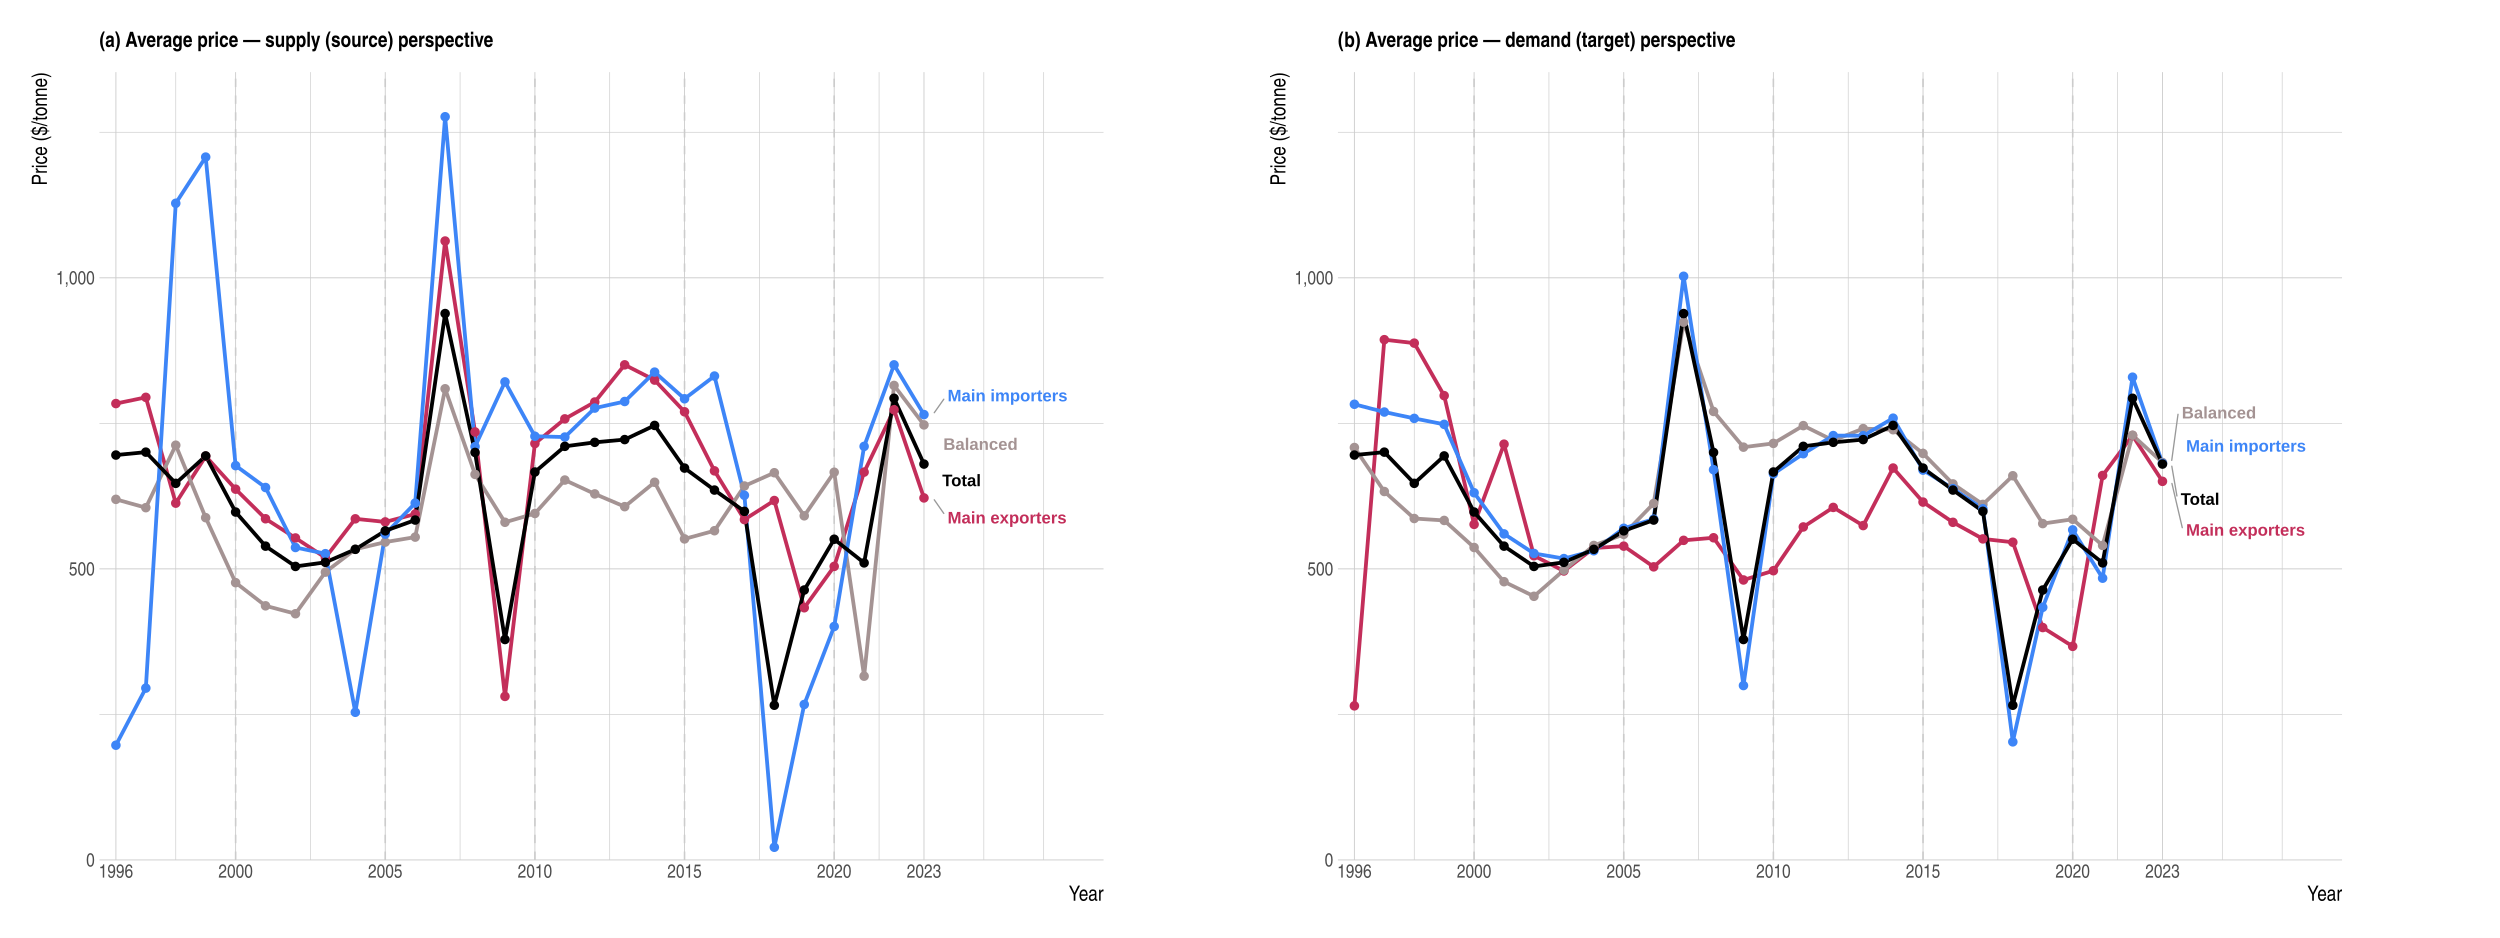
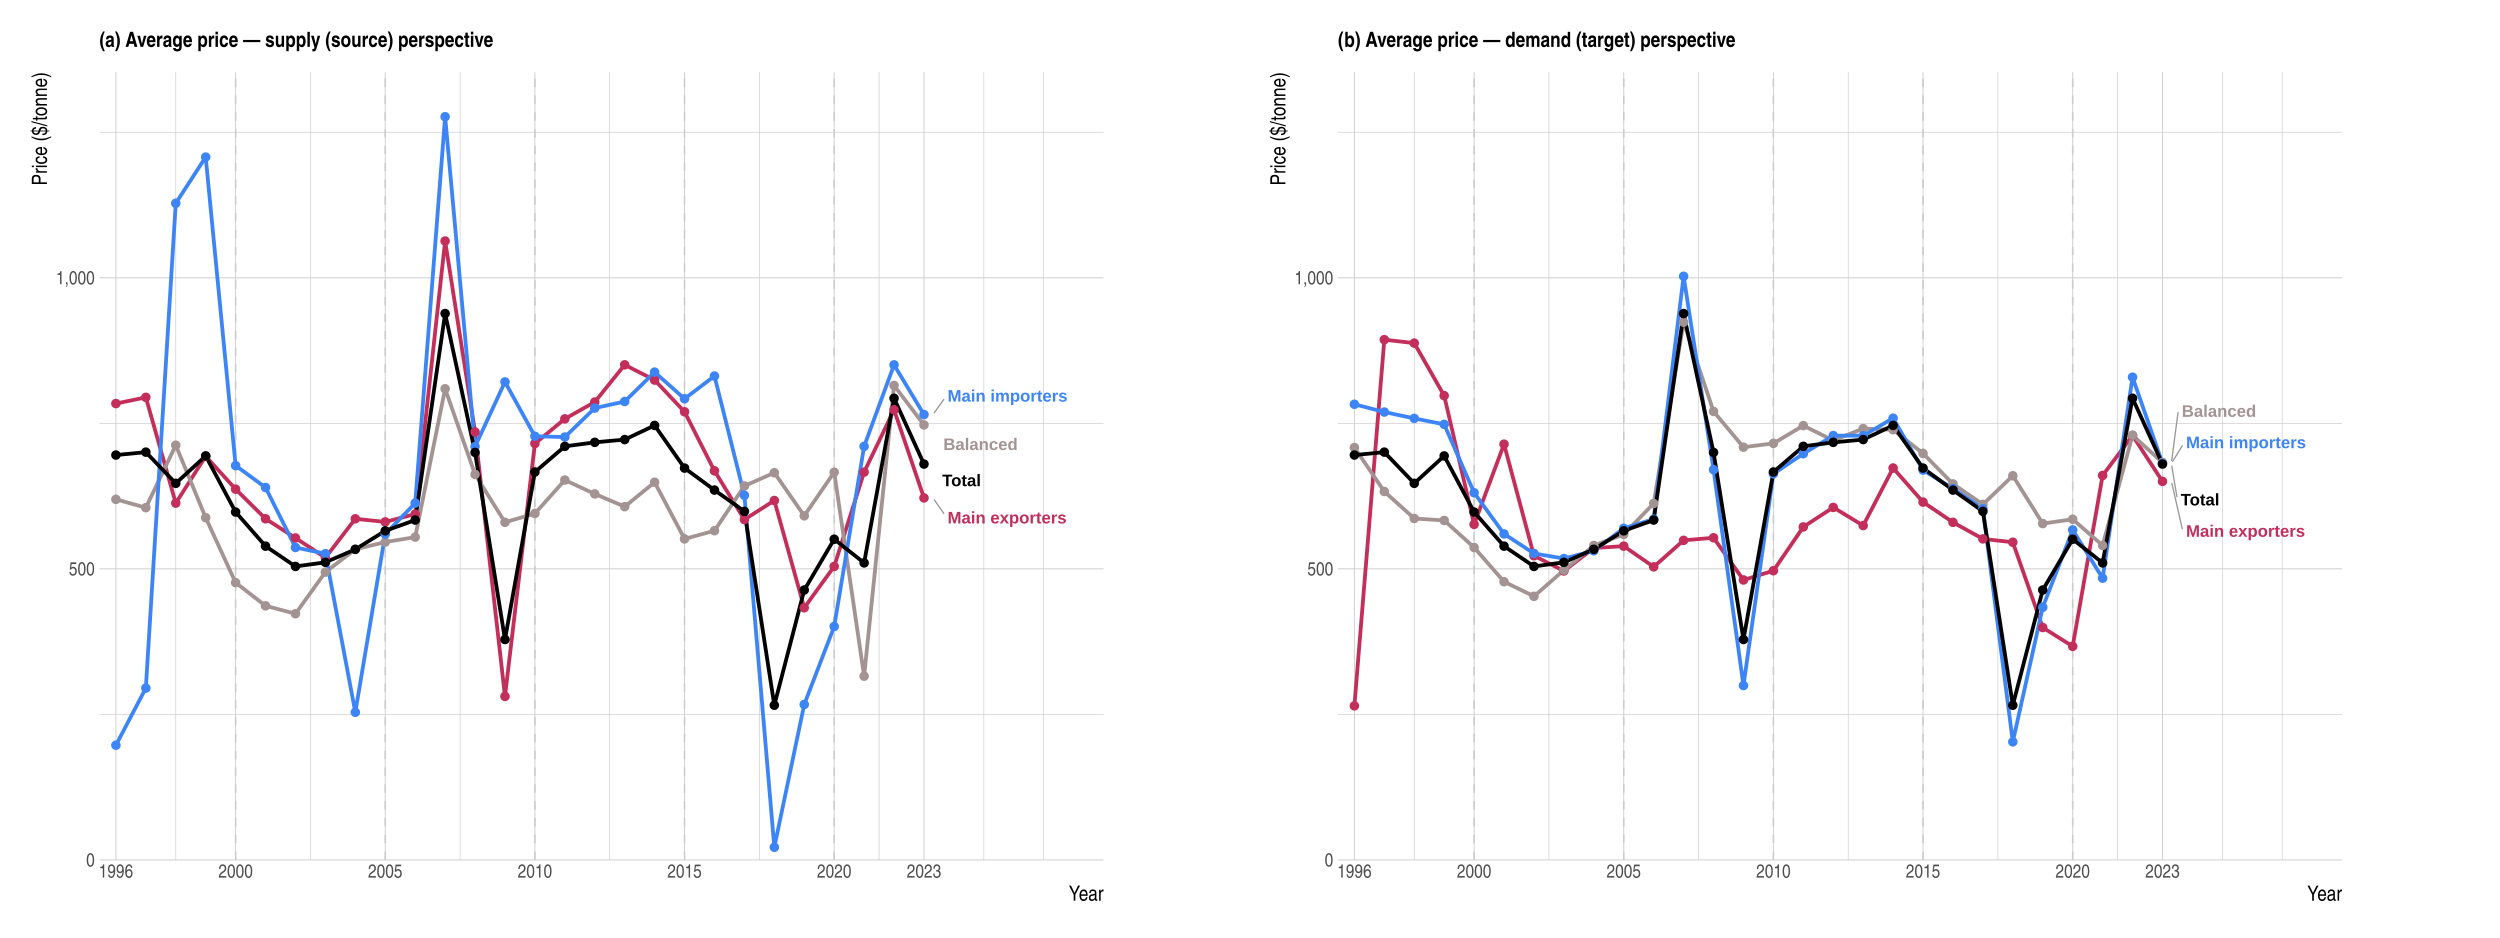
<svg xmlns="http://www.w3.org/2000/svg" class="svglite" width="1190.40pt" height="446.40pt" viewBox="0 0 1190.40 446.40">
  <defs>
    <style type="text/css">
    .svglite line, .svglite polyline, .svglite polygon, .svglite path, .svglite rect, .svglite circle {
      fill: none;
      stroke: #000000;
      stroke-linecap: round;
      stroke-linejoin: round;
      stroke-miterlimit: 10.00;
    }
    .svglite text {
      white-space: pre;
    }
  </style>
  </defs>
  <rect width="100%" height="100%" style="stroke: none; fill: #FFFFFF;" />
  <defs>
    <clipPath id="cpMC4wMHwxMTkwLjQwfDAuMDB8NDQ2LjQw">
      <rect x="0.00" y="0.00" width="1190.40" height="446.40" />
    </clipPath>
  </defs>
  <g clip-path="url(#cpMC4wMHwxMTkwLjQwfDAuMDB8NDQ2LjQw)">
    <rect x="0.00" y="0.00" width="1190.40" height="446.40" style="stroke-width: 1.07; stroke: #FFFFFF; fill: #FFFFFF;" />
  </g>
  <defs>
    <clipPath id="cpNDcuMzV8MTExNS4xOHwzNC4zNnw0MDkuNDY=">
      <rect x="47.35" y="34.36" width="1067.83" height="375.10" />
    </clipPath>
  </defs>
  <g clip-path="url(#cpNDcuMzV8MTExNS4xOHwzNC4zNnw0MDkuNDY=)">
</g>
  <g clip-path="url(#cpMC4wMHwxMTkwLjQwfDAuMDB8NDQ2LjQw)">
</g>
  <defs>
    <clipPath id="cpNS40OHw1OTUuMjB8NS40OHw0NDAuOTI=">
      <rect x="5.48" y="5.48" width="589.72" height="435.44" />
    </clipPath>
  </defs>
  <g clip-path="url(#cpNS40OHw1OTUuMjB8NS40OHw0NDAuOTI=)">
</g>
  <g clip-path="url(#cpMC4wMHwxMTkwLjQwfDAuMDB8NDQ2LjQw)">
</g>
  <defs>
    <clipPath id="cpNTk1LjIwfDExODQuOTJ8NS40OHw0NDAuOTI=">
      <rect x="595.20" y="5.48" width="589.72" height="435.44" />
    </clipPath>
  </defs>
  <g clip-path="url(#cpNTk1LjIwfDExODQuOTJ8NS40OHw0NDAuOTI=)">
</g>
  <g clip-path="url(#cpMC4wMHwxMTkwLjQwfDAuMDB8NDQ2LjQw)">
    <polyline points="47.35,340.16 525.46,340.16 " style="stroke-width: 0.32; stroke: #CCCCCC; stroke-linecap: butt;" />
    <polyline points="47.35,201.57 525.46,201.57 " style="stroke-width: 0.32; stroke: #CCCCCC; stroke-linecap: butt;" />
    <polyline points="47.35,62.97 525.46,62.97 " style="stroke-width: 0.32; stroke: #CCCCCC; stroke-linecap: butt;" />
    <polyline points="83.69,409.46 83.69,34.36 " style="stroke-width: 0.32; stroke: #CCCCCC; stroke-linecap: butt;" />
    <polyline points="147.82,409.46 147.82,34.36 " style="stroke-width: 0.32; stroke: #CCCCCC; stroke-linecap: butt;" />
    <polyline points="219.07,409.46 219.07,34.36 " style="stroke-width: 0.32; stroke: #CCCCCC; stroke-linecap: butt;" />
    <polyline points="290.32,409.46 290.32,34.36 " style="stroke-width: 0.32; stroke: #CCCCCC; stroke-linecap: butt;" />
    <polyline points="361.58,409.46 361.58,34.36 " style="stroke-width: 0.32; stroke: #CCCCCC; stroke-linecap: butt;" />
    <polyline points="418.58,409.46 418.58,34.36 " style="stroke-width: 0.32; stroke: #CCCCCC; stroke-linecap: butt;" />
    <polyline points="468.46,409.46 468.46,34.36 " style="stroke-width: 0.32; stroke: #CCCCCC; stroke-linecap: butt;" />
    <polyline points="496.96,409.46 496.96,34.36 " style="stroke-width: 0.32; stroke: #CCCCCC; stroke-linecap: butt;" />
    <polyline points="47.35,409.46 525.46,409.46 " style="stroke-width: 0.43; stroke: #CCCCCC; stroke-linecap: butt;" />
    <polyline points="47.35,270.87 525.46,270.87 " style="stroke-width: 0.43; stroke: #CCCCCC; stroke-linecap: butt;" />
    <polyline points="47.35,132.27 525.46,132.27 " style="stroke-width: 0.43; stroke: #CCCCCC; stroke-linecap: butt;" />
    <polyline points="55.19,409.46 55.19,34.36 " style="stroke-width: 0.43; stroke: #CCCCCC; stroke-linecap: butt;" />
    <polyline points="112.19,409.46 112.19,34.36 " style="stroke-width: 0.43; stroke: #CCCCCC; stroke-linecap: butt;" />
    <polyline points="183.44,409.46 183.44,34.36 " style="stroke-width: 0.43; stroke: #CCCCCC; stroke-linecap: butt;" />
    <polyline points="254.70,409.46 254.70,34.36 " style="stroke-width: 0.43; stroke: #CCCCCC; stroke-linecap: butt;" />
    <polyline points="325.95,409.46 325.95,34.36 " style="stroke-width: 0.43; stroke: #CCCCCC; stroke-linecap: butt;" />
    <polyline points="397.21,409.46 397.21,34.36 " style="stroke-width: 0.43; stroke: #CCCCCC; stroke-linecap: butt;" />
    <polyline points="439.96,409.46 439.96,34.36 " style="stroke-width: 0.43; stroke: #CCCCCC; stroke-linecap: butt;" />
    <line x1="112.19" y1="409.46" x2="112.19" y2="34.36" style="stroke-width: 0.75; stroke: #CCCCCC; stroke-dasharray: 4.00,4.00; stroke-linecap: butt;" />
    <line x1="183.44" y1="409.46" x2="183.44" y2="34.36" style="stroke-width: 0.75; stroke: #CCCCCC; stroke-dasharray: 4.00,4.00; stroke-linecap: butt;" />
    <line x1="254.70" y1="409.46" x2="254.70" y2="34.36" style="stroke-width: 0.75; stroke: #CCCCCC; stroke-dasharray: 4.00,4.00; stroke-linecap: butt;" />
    <line x1="325.95" y1="409.46" x2="325.95" y2="34.36" style="stroke-width: 0.75; stroke: #CCCCCC; stroke-dasharray: 4.00,4.00; stroke-linecap: butt;" />
    <line x1="397.21" y1="409.46" x2="397.21" y2="34.36" style="stroke-width: 0.75; stroke: #CCCCCC; stroke-dasharray: 4.00,4.00; stroke-linecap: butt;" />
    <polyline points="55.19,192.16 69.44,189.20 83.69,239.58 97.94,217.23 112.19,232.92 126.44,247.01 140.69,256.16 154.94,265.54 169.19,247.04 183.44,248.52 197.70,244.78 211.95,114.77 226.20,205.68 240.45,331.60 254.70,211.20 268.95,199.45 283.20,191.43 297.45,173.72 311.70,180.98 325.95,196.08 340.20,224.20 354.45,247.40 368.70,238.33 382.95,289.39 397.21,269.70 411.46,224.80 425.71,195.12 439.96,237.09 " style="stroke-width: 1.81; stroke: #C32E5A; stroke-linecap: butt;" />
    <polyline points="55.19,237.77 69.44,241.73 83.69,211.99 97.94,246.49 112.19,277.43 126.44,288.47 140.69,292.24 154.94,272.43 169.19,261.53 183.44,258.12 197.70,255.75 211.95,185.12 226.20,225.88 240.45,248.69 254.70,244.50 268.95,228.58 283.20,235.18 297.45,241.25 311.70,229.63 325.95,256.61 340.20,252.71 354.45,231.41 368.70,225.09 382.95,245.61 397.21,224.86 411.46,321.97 425.71,183.53 439.96,202.32 " style="stroke-width: 1.81; stroke: #A49393; stroke-linecap: butt;" />
    <polyline points="55.19,354.84 69.44,327.65 83.69,96.80 97.94,74.80 112.19,221.71 126.44,232.13 140.69,260.69 154.94,263.64 169.19,339.16 183.44,254.32 197.70,239.55 211.95,55.59 226.20,212.65 240.45,181.85 254.70,207.73 268.95,208.11 283.20,194.31 297.45,191.18 311.70,177.19 325.95,189.88 340.20,179.06 354.45,235.84 368.70,403.43 382.95,335.44 397.21,298.31 411.46,212.55 425.71,173.73 439.96,197.41 " style="stroke-width: 1.81; stroke: #3D85F7; stroke-linecap: butt;" />
    <polyline points="55.19,216.68 69.44,215.29 83.69,230.15 97.94,217.09 112.19,243.81 126.44,260.05 140.69,269.71 154.94,267.76 169.19,261.57 183.44,252.76 197.70,247.63 211.95,149.30 226.20,215.43 240.45,304.51 254.70,224.75 268.95,212.53 283.20,210.62 297.45,209.31 311.70,202.57 325.95,222.88 340.20,233.35 354.45,243.48 368.70,335.81 382.95,280.94 397.21,256.76 411.46,268.03 425.71,189.64 439.96,220.97 " style="stroke-width: 1.81; stroke-linecap: butt;" />
    <circle cx="55.19" cy="192.16" r="2.27" style="stroke-width: 0.71; stroke: none; fill: #C32E5A;" />
    <circle cx="69.44" cy="189.20" r="2.27" style="stroke-width: 0.71; stroke: none; fill: #C32E5A;" />
    <circle cx="83.69" cy="239.58" r="2.27" style="stroke-width: 0.71; stroke: none; fill: #C32E5A;" />
    <circle cx="97.94" cy="217.23" r="2.27" style="stroke-width: 0.71; stroke: none; fill: #C32E5A;" />
    <circle cx="112.19" cy="232.92" r="2.27" style="stroke-width: 0.71; stroke: none; fill: #C32E5A;" />
    <circle cx="126.44" cy="247.01" r="2.27" style="stroke-width: 0.71; stroke: none; fill: #C32E5A;" />
    <circle cx="140.69" cy="256.16" r="2.27" style="stroke-width: 0.71; stroke: none; fill: #C32E5A;" />
    <circle cx="154.94" cy="265.54" r="2.27" style="stroke-width: 0.71; stroke: none; fill: #C32E5A;" />
    <circle cx="169.19" cy="247.04" r="2.27" style="stroke-width: 0.71; stroke: none; fill: #C32E5A;" />
    <circle cx="183.44" cy="248.52" r="2.27" style="stroke-width: 0.71; stroke: none; fill: #C32E5A;" />
    <circle cx="197.70" cy="244.78" r="2.27" style="stroke-width: 0.71; stroke: none; fill: #C32E5A;" />
    <circle cx="211.95" cy="114.77" r="2.27" style="stroke-width: 0.71; stroke: none; fill: #C32E5A;" />
    <circle cx="226.20" cy="205.68" r="2.27" style="stroke-width: 0.71; stroke: none; fill: #C32E5A;" />
    <circle cx="240.45" cy="331.60" r="2.27" style="stroke-width: 0.71; stroke: none; fill: #C32E5A;" />
    <circle cx="254.70" cy="211.20" r="2.27" style="stroke-width: 0.71; stroke: none; fill: #C32E5A;" />
    <circle cx="268.95" cy="199.45" r="2.27" style="stroke-width: 0.71; stroke: none; fill: #C32E5A;" />
    <circle cx="283.20" cy="191.43" r="2.27" style="stroke-width: 0.71; stroke: none; fill: #C32E5A;" />
    <circle cx="297.45" cy="173.72" r="2.27" style="stroke-width: 0.71; stroke: none; fill: #C32E5A;" />
    <circle cx="311.70" cy="180.98" r="2.27" style="stroke-width: 0.71; stroke: none; fill: #C32E5A;" />
    <circle cx="325.95" cy="196.08" r="2.27" style="stroke-width: 0.71; stroke: none; fill: #C32E5A;" />
    <circle cx="340.20" cy="224.20" r="2.27" style="stroke-width: 0.71; stroke: none; fill: #C32E5A;" />
    <circle cx="354.45" cy="247.40" r="2.27" style="stroke-width: 0.71; stroke: none; fill: #C32E5A;" />
    <circle cx="368.70" cy="238.33" r="2.27" style="stroke-width: 0.71; stroke: none; fill: #C32E5A;" />
    <circle cx="382.95" cy="289.39" r="2.27" style="stroke-width: 0.71; stroke: none; fill: #C32E5A;" />
    <circle cx="397.21" cy="269.70" r="2.27" style="stroke-width: 0.71; stroke: none; fill: #C32E5A;" />
    <circle cx="411.46" cy="224.80" r="2.27" style="stroke-width: 0.71; stroke: none; fill: #C32E5A;" />
    <circle cx="425.71" cy="195.12" r="2.27" style="stroke-width: 0.71; stroke: none; fill: #C32E5A;" />
    <circle cx="439.96" cy="237.09" r="2.27" style="stroke-width: 0.71; stroke: none; fill: #C32E5A;" />
    <circle cx="55.19" cy="237.77" r="2.27" style="stroke-width: 0.71; stroke: none; fill: #A49393;" />
    <circle cx="69.44" cy="241.73" r="2.27" style="stroke-width: 0.71; stroke: none; fill: #A49393;" />
    <circle cx="83.69" cy="211.99" r="2.27" style="stroke-width: 0.71; stroke: none; fill: #A49393;" />
    <circle cx="97.94" cy="246.49" r="2.27" style="stroke-width: 0.71; stroke: none; fill: #A49393;" />
    <circle cx="112.19" cy="277.43" r="2.27" style="stroke-width: 0.71; stroke: none; fill: #A49393;" />
    <circle cx="126.44" cy="288.47" r="2.27" style="stroke-width: 0.71; stroke: none; fill: #A49393;" />
    <circle cx="140.69" cy="292.24" r="2.27" style="stroke-width: 0.71; stroke: none; fill: #A49393;" />
    <circle cx="154.94" cy="272.43" r="2.27" style="stroke-width: 0.71; stroke: none; fill: #A49393;" />
    <circle cx="169.19" cy="261.53" r="2.27" style="stroke-width: 0.71; stroke: none; fill: #A49393;" />
    <circle cx="183.44" cy="258.12" r="2.27" style="stroke-width: 0.71; stroke: none; fill: #A49393;" />
    <circle cx="197.70" cy="255.75" r="2.27" style="stroke-width: 0.71; stroke: none; fill: #A49393;" />
    <circle cx="211.95" cy="185.12" r="2.27" style="stroke-width: 0.71; stroke: none; fill: #A49393;" />
    <circle cx="226.20" cy="225.88" r="2.27" style="stroke-width: 0.71; stroke: none; fill: #A49393;" />
    <circle cx="240.45" cy="248.69" r="2.27" style="stroke-width: 0.71; stroke: none; fill: #A49393;" />
    <circle cx="254.70" cy="244.50" r="2.27" style="stroke-width: 0.71; stroke: none; fill: #A49393;" />
    <circle cx="268.95" cy="228.58" r="2.27" style="stroke-width: 0.71; stroke: none; fill: #A49393;" />
    <circle cx="283.20" cy="235.18" r="2.27" style="stroke-width: 0.71; stroke: none; fill: #A49393;" />
    <circle cx="297.45" cy="241.25" r="2.27" style="stroke-width: 0.71; stroke: none; fill: #A49393;" />
    <circle cx="311.70" cy="229.63" r="2.27" style="stroke-width: 0.71; stroke: none; fill: #A49393;" />
    <circle cx="325.95" cy="256.61" r="2.27" style="stroke-width: 0.71; stroke: none; fill: #A49393;" />
    <circle cx="340.20" cy="252.71" r="2.27" style="stroke-width: 0.71; stroke: none; fill: #A49393;" />
    <circle cx="354.45" cy="231.41" r="2.27" style="stroke-width: 0.71; stroke: none; fill: #A49393;" />
    <circle cx="368.70" cy="225.09" r="2.27" style="stroke-width: 0.71; stroke: none; fill: #A49393;" />
    <circle cx="382.95" cy="245.61" r="2.27" style="stroke-width: 0.71; stroke: none; fill: #A49393;" />
    <circle cx="397.21" cy="224.86" r="2.27" style="stroke-width: 0.71; stroke: none; fill: #A49393;" />
    <circle cx="411.46" cy="321.97" r="2.27" style="stroke-width: 0.71; stroke: none; fill: #A49393;" />
    <circle cx="425.71" cy="183.53" r="2.27" style="stroke-width: 0.71; stroke: none; fill: #A49393;" />
    <circle cx="439.96" cy="202.32" r="2.27" style="stroke-width: 0.71; stroke: none; fill: #A49393;" />
    <circle cx="55.19" cy="354.84" r="2.27" style="stroke-width: 0.71; stroke: none; fill: #3D85F7;" />
    <circle cx="69.44" cy="327.65" r="2.27" style="stroke-width: 0.71; stroke: none; fill: #3D85F7;" />
    <circle cx="83.69" cy="96.80" r="2.27" style="stroke-width: 0.71; stroke: none; fill: #3D85F7;" />
    <circle cx="97.94" cy="74.80" r="2.27" style="stroke-width: 0.71; stroke: none; fill: #3D85F7;" />
    <circle cx="112.19" cy="221.71" r="2.27" style="stroke-width: 0.71; stroke: none; fill: #3D85F7;" />
    <circle cx="126.44" cy="232.13" r="2.27" style="stroke-width: 0.71; stroke: none; fill: #3D85F7;" />
    <circle cx="140.69" cy="260.69" r="2.27" style="stroke-width: 0.71; stroke: none; fill: #3D85F7;" />
    <circle cx="154.94" cy="263.64" r="2.27" style="stroke-width: 0.71; stroke: none; fill: #3D85F7;" />
    <circle cx="169.19" cy="339.16" r="2.27" style="stroke-width: 0.71; stroke: none; fill: #3D85F7;" />
    <circle cx="183.44" cy="254.32" r="2.27" style="stroke-width: 0.71; stroke: none; fill: #3D85F7;" />
    <circle cx="197.70" cy="239.55" r="2.27" style="stroke-width: 0.71; stroke: none; fill: #3D85F7;" />
    <circle cx="211.95" cy="55.59" r="2.27" style="stroke-width: 0.71; stroke: none; fill: #3D85F7;" />
    <circle cx="226.20" cy="212.65" r="2.27" style="stroke-width: 0.71; stroke: none; fill: #3D85F7;" />
    <circle cx="240.45" cy="181.85" r="2.27" style="stroke-width: 0.71; stroke: none; fill: #3D85F7;" />
    <circle cx="254.70" cy="207.73" r="2.27" style="stroke-width: 0.71; stroke: none; fill: #3D85F7;" />
    <circle cx="268.95" cy="208.11" r="2.27" style="stroke-width: 0.71; stroke: none; fill: #3D85F7;" />
    <circle cx="283.20" cy="194.31" r="2.27" style="stroke-width: 0.71; stroke: none; fill: #3D85F7;" />
    <circle cx="297.45" cy="191.18" r="2.27" style="stroke-width: 0.71; stroke: none; fill: #3D85F7;" />
    <circle cx="311.70" cy="177.19" r="2.27" style="stroke-width: 0.71; stroke: none; fill: #3D85F7;" />
    <circle cx="325.95" cy="189.88" r="2.27" style="stroke-width: 0.71; stroke: none; fill: #3D85F7;" />
    <circle cx="340.20" cy="179.06" r="2.27" style="stroke-width: 0.71; stroke: none; fill: #3D85F7;" />
    <circle cx="354.45" cy="235.84" r="2.27" style="stroke-width: 0.71; stroke: none; fill: #3D85F7;" />
    <circle cx="368.70" cy="403.43" r="2.27" style="stroke-width: 0.71; stroke: none; fill: #3D85F7;" />
    <circle cx="382.95" cy="335.44" r="2.27" style="stroke-width: 0.71; stroke: none; fill: #3D85F7;" />
    <circle cx="397.21" cy="298.31" r="2.27" style="stroke-width: 0.71; stroke: none; fill: #3D85F7;" />
    <circle cx="411.46" cy="212.55" r="2.27" style="stroke-width: 0.71; stroke: none; fill: #3D85F7;" />
    <circle cx="425.71" cy="173.73" r="2.27" style="stroke-width: 0.71; stroke: none; fill: #3D85F7;" />
    <circle cx="439.96" cy="197.41" r="2.27" style="stroke-width: 0.71; stroke: none; fill: #3D85F7;" />
    <circle cx="55.19" cy="216.68" r="2.27" style="stroke-width: 0.71; stroke: none; fill: #000000;" />
    <circle cx="69.44" cy="215.29" r="2.27" style="stroke-width: 0.71; stroke: none; fill: #000000;" />
    <circle cx="83.69" cy="230.15" r="2.27" style="stroke-width: 0.71; stroke: none; fill: #000000;" />
    <circle cx="97.94" cy="217.09" r="2.27" style="stroke-width: 0.71; stroke: none; fill: #000000;" />
    <circle cx="112.19" cy="243.81" r="2.27" style="stroke-width: 0.71; stroke: none; fill: #000000;" />
    <circle cx="126.44" cy="260.05" r="2.27" style="stroke-width: 0.71; stroke: none; fill: #000000;" />
    <circle cx="140.69" cy="269.71" r="2.27" style="stroke-width: 0.71; stroke: none; fill: #000000;" />
    <circle cx="154.94" cy="267.76" r="2.27" style="stroke-width: 0.71; stroke: none; fill: #000000;" />
    <circle cx="169.19" cy="261.57" r="2.27" style="stroke-width: 0.71; stroke: none; fill: #000000;" />
    <circle cx="183.44" cy="252.76" r="2.27" style="stroke-width: 0.71; stroke: none; fill: #000000;" />
    <circle cx="197.70" cy="247.63" r="2.27" style="stroke-width: 0.71; stroke: none; fill: #000000;" />
    <circle cx="211.95" cy="149.30" r="2.27" style="stroke-width: 0.71; stroke: none; fill: #000000;" />
    <circle cx="226.20" cy="215.43" r="2.27" style="stroke-width: 0.71; stroke: none; fill: #000000;" />
    <circle cx="240.45" cy="304.51" r="2.27" style="stroke-width: 0.71; stroke: none; fill: #000000;" />
    <circle cx="254.70" cy="224.75" r="2.27" style="stroke-width: 0.71; stroke: none; fill: #000000;" />
    <circle cx="268.95" cy="212.53" r="2.27" style="stroke-width: 0.71; stroke: none; fill: #000000;" />
    <circle cx="283.20" cy="210.62" r="2.27" style="stroke-width: 0.71; stroke: none; fill: #000000;" />
    <circle cx="297.45" cy="209.31" r="2.27" style="stroke-width: 0.71; stroke: none; fill: #000000;" />
    <circle cx="311.70" cy="202.57" r="2.27" style="stroke-width: 0.71; stroke: none; fill: #000000;" />
    <circle cx="325.95" cy="222.88" r="2.27" style="stroke-width: 0.71; stroke: none; fill: #000000;" />
    <circle cx="340.20" cy="233.35" r="2.27" style="stroke-width: 0.71; stroke: none; fill: #000000;" />
    <circle cx="354.45" cy="243.48" r="2.27" style="stroke-width: 0.71; stroke: none; fill: #000000;" />
    <circle cx="368.70" cy="335.81" r="2.27" style="stroke-width: 0.71; stroke: none; fill: #000000;" />
    <circle cx="382.95" cy="280.94" r="2.27" style="stroke-width: 0.71; stroke: none; fill: #000000;" />
    <circle cx="397.21" cy="256.76" r="2.27" style="stroke-width: 0.71; stroke: none; fill: #000000;" />
    <circle cx="411.46" cy="268.03" r="2.27" style="stroke-width: 0.71; stroke: none; fill: #000000;" />
    <circle cx="425.71" cy="189.64" r="2.27" style="stroke-width: 0.71; stroke: none; fill: #000000;" />
    <circle cx="439.96" cy="220.97" r="2.27" style="stroke-width: 0.71; stroke: none; fill: #000000;" />
    <line x1="449.39" y1="244.47" x2="444.86" y2="237.99" style="stroke-width: 0.64; stroke: #999999;" />
-     <line x1="449.39" y1="190.09" x2="444.86" y2="196.51" style="stroke-width: 0.64; stroke: #999999;" />
+     <line x1="449.39" y1="190.21" x2="444.87" y2="196.51" style="stroke-width: 0.64; stroke: #999999;" />
    <text x="451.19" y="249.24" style="font-size: 7.97px; font-weight: bold;fill: #C32E5A; font-family: &quot;Liberation Sans&quot;;" textLength="67.92px" lengthAdjust="spacingAndGlyphs">Main exporters</text>
-     <text x="449.16" y="214.22" style="font-size: 7.97px; font-weight: bold;fill: #A49393; font-family: &quot;Liberation Sans&quot;;" textLength="41.00px" lengthAdjust="spacingAndGlyphs">Balanced</text>
-     <text x="451.19" y="191.11" style="font-size: 7.97px; font-weight: bold;fill: #3D85F7; font-family: &quot;Liberation Sans&quot;;" textLength="68.41px" lengthAdjust="spacingAndGlyphs">Main importers</text>
+     <text x="449.16" y="214.28" style="font-size: 7.97px; font-weight: bold;fill: #A49393; font-family: &quot;Liberation Sans&quot;;" textLength="41.00px" lengthAdjust="spacingAndGlyphs">Balanced</text>
+     <text x="451.19" y="191.23" style="font-size: 7.97px; font-weight: bold;fill: #3D85F7; font-family: &quot;Liberation Sans&quot;;" textLength="68.41px" lengthAdjust="spacingAndGlyphs">Main importers</text>
    <text x="448.64" y="231.50" style="font-size: 7.97px; font-weight: bold; font-family: &quot;Liberation Sans&quot;;" textLength="21.74px" lengthAdjust="spacingAndGlyphs">Total</text>
    <text x="45.11" y="412.56" text-anchor="end" style="font-size: 9.00px;fill: #4D4D4D; font-family: &quot;Liberation Sans Narrow&quot;;" textLength="4.10px" lengthAdjust="spacingAndGlyphs">0</text>
    <text x="45.11" y="273.96" text-anchor="end" style="font-size: 9.00px;fill: #4D4D4D; font-family: &quot;Liberation Sans Narrow&quot;;" textLength="12.31px" lengthAdjust="spacingAndGlyphs">500</text>
    <text x="45.11" y="135.37" text-anchor="end" style="font-size: 9.00px;fill: #4D4D4D; font-family: &quot;Liberation Sans Narrow&quot;;" textLength="18.47px" lengthAdjust="spacingAndGlyphs">1,000</text>
    <text x="55.19" y="417.89" text-anchor="middle" style="font-size: 9.00px;fill: #4D4D4D; font-family: &quot;Liberation Sans Narrow&quot;;" textLength="16.42px" lengthAdjust="spacingAndGlyphs">1996</text>
    <text x="112.19" y="417.89" text-anchor="middle" style="font-size: 9.00px;fill: #4D4D4D; font-family: &quot;Liberation Sans Narrow&quot;;" textLength="16.42px" lengthAdjust="spacingAndGlyphs">2000</text>
    <text x="183.44" y="417.89" text-anchor="middle" style="font-size: 9.00px;fill: #4D4D4D; font-family: &quot;Liberation Sans Narrow&quot;;" textLength="16.42px" lengthAdjust="spacingAndGlyphs">2005</text>
    <text x="254.70" y="417.89" text-anchor="middle" style="font-size: 9.00px;fill: #4D4D4D; font-family: &quot;Liberation Sans Narrow&quot;;" textLength="16.42px" lengthAdjust="spacingAndGlyphs">2010</text>
    <text x="325.95" y="417.89" text-anchor="middle" style="font-size: 9.00px;fill: #4D4D4D; font-family: &quot;Liberation Sans Narrow&quot;;" textLength="16.42px" lengthAdjust="spacingAndGlyphs">2015</text>
    <text x="397.21" y="417.89" text-anchor="middle" style="font-size: 9.00px;fill: #4D4D4D; font-family: &quot;Liberation Sans Narrow&quot;;" textLength="16.42px" lengthAdjust="spacingAndGlyphs">2020</text>
    <text x="439.96" y="417.89" text-anchor="middle" style="font-size: 9.00px;fill: #4D4D4D; font-family: &quot;Liberation Sans Narrow&quot;;" textLength="16.42px" lengthAdjust="spacingAndGlyphs">2023</text>
    <text x="525.46" y="428.88" text-anchor="end" style="font-size: 10.00px; font-family: &quot;Liberation Sans Narrow&quot;;" textLength="16.57px" lengthAdjust="spacingAndGlyphs">Year</text>
    <text transform="translate(22.33,34.36) rotate(-90)" text-anchor="end" style="font-size: 10.00px; font-family: &quot;Liberation Sans Narrow&quot;;" textLength="53.78px" lengthAdjust="spacingAndGlyphs">Price ($/tonne)</text>
    <text x="47.35" y="22.33" style="font-size: 10.00px; font-weight: bold; font-family: &quot;Liberation Sans Narrow&quot;;" textLength="187.61px" lengthAdjust="spacingAndGlyphs">(a) Average price — supply (source) perspective</text>
    <polyline points="637.07,340.16 1115.18,340.16 " style="stroke-width: 0.32; stroke: #CCCCCC; stroke-linecap: butt;" />
    <polyline points="637.07,201.57 1115.18,201.57 " style="stroke-width: 0.32; stroke: #CCCCCC; stroke-linecap: butt;" />
    <polyline points="637.07,62.97 1115.18,62.97 " style="stroke-width: 0.32; stroke: #CCCCCC; stroke-linecap: butt;" />
    <polyline points="673.41,409.46 673.41,34.36 " style="stroke-width: 0.32; stroke: #CCCCCC; stroke-linecap: butt;" />
    <polyline points="737.54,409.46 737.54,34.36 " style="stroke-width: 0.32; stroke: #CCCCCC; stroke-linecap: butt;" />
    <polyline points="808.79,409.46 808.79,34.36 " style="stroke-width: 0.32; stroke: #CCCCCC; stroke-linecap: butt;" />
    <polyline points="880.05,409.46 880.05,34.36 " style="stroke-width: 0.32; stroke: #CCCCCC; stroke-linecap: butt;" />
    <polyline points="951.30,409.46 951.30,34.36 " style="stroke-width: 0.32; stroke: #CCCCCC; stroke-linecap: butt;" />
    <polyline points="1008.30,409.46 1008.30,34.36 " style="stroke-width: 0.32; stroke: #CCCCCC; stroke-linecap: butt;" />
    <polyline points="1058.18,409.46 1058.18,34.36 " style="stroke-width: 0.32; stroke: #CCCCCC; stroke-linecap: butt;" />
    <polyline points="1086.68,409.46 1086.68,34.36 " style="stroke-width: 0.32; stroke: #CCCCCC; stroke-linecap: butt;" />
    <polyline points="637.07,409.46 1115.18,409.46 " style="stroke-width: 0.43; stroke: #CCCCCC; stroke-linecap: butt;" />
    <polyline points="637.07,270.87 1115.18,270.87 " style="stroke-width: 0.43; stroke: #CCCCCC; stroke-linecap: butt;" />
    <polyline points="637.07,132.27 1115.18,132.27 " style="stroke-width: 0.43; stroke: #CCCCCC; stroke-linecap: butt;" />
    <polyline points="644.91,409.46 644.91,34.36 " style="stroke-width: 0.43; stroke: #CCCCCC; stroke-linecap: butt;" />
    <polyline points="701.91,409.46 701.91,34.36 " style="stroke-width: 0.43; stroke: #CCCCCC; stroke-linecap: butt;" />
    <polyline points="773.16,409.46 773.16,34.36 " style="stroke-width: 0.43; stroke: #CCCCCC; stroke-linecap: butt;" />
    <polyline points="844.42,409.46 844.42,34.36 " style="stroke-width: 0.43; stroke: #CCCCCC; stroke-linecap: butt;" />
    <polyline points="915.67,409.46 915.67,34.36 " style="stroke-width: 0.43; stroke: #CCCCCC; stroke-linecap: butt;" />
    <polyline points="986.93,409.46 986.93,34.36 " style="stroke-width: 0.43; stroke: #CCCCCC; stroke-linecap: butt;" />
    <polyline points="1029.68,409.46 1029.68,34.36 " style="stroke-width: 0.43; stroke: #CCCCCC; stroke-linecap: butt;" />
    <line x1="701.91" y1="409.46" x2="701.91" y2="34.36" style="stroke-width: 0.75; stroke: #CCCCCC; stroke-dasharray: 4.00,4.00; stroke-linecap: butt;" />
    <line x1="773.16" y1="409.46" x2="773.16" y2="34.36" style="stroke-width: 0.75; stroke: #CCCCCC; stroke-dasharray: 4.00,4.00; stroke-linecap: butt;" />
    <line x1="844.42" y1="409.46" x2="844.42" y2="34.36" style="stroke-width: 0.75; stroke: #CCCCCC; stroke-dasharray: 4.00,4.00; stroke-linecap: butt;" />
    <line x1="915.67" y1="409.46" x2="915.67" y2="34.36" style="stroke-width: 0.75; stroke: #CCCCCC; stroke-dasharray: 4.00,4.00; stroke-linecap: butt;" />
    <line x1="986.93" y1="409.46" x2="986.93" y2="34.36" style="stroke-width: 0.75; stroke: #CCCCCC; stroke-dasharray: 4.00,4.00; stroke-linecap: butt;" />
    <polyline points="644.91,336.10 659.16,161.74 673.41,163.38 687.66,188.39 701.91,249.69 716.16,211.50 730.41,264.63 744.66,271.88 758.91,260.94 773.16,260.05 787.42,269.91 801.67,257.29 815.92,256.06 830.17,276.16 844.42,271.75 858.67,250.91 872.92,241.61 887.17,250.26 901.42,222.86 915.67,239.07 929.92,248.71 944.17,256.60 958.42,258.19 972.67,298.81 986.93,307.77 1001.18,226.40 1015.43,207.39 1029.68,229.20 " style="stroke-width: 1.81; stroke: #C32E5A; stroke-linecap: butt;" />
    <polyline points="644.91,213.09 659.16,234.04 673.41,246.89 687.66,247.81 701.91,260.69 716.16,276.98 730.41,283.94 744.66,271.48 758.91,259.74 773.16,254.44 787.42,239.73 801.67,153.41 815.92,195.92 830.17,212.92 844.42,211.13 858.67,202.66 872.92,209.73 887.17,204.08 901.42,204.61 915.67,215.91 929.92,230.42 944.17,240.18 958.42,226.53 972.67,249.31 986.93,247.25 1001.18,259.72 1015.43,207.23 1029.68,220.23 " style="stroke-width: 1.81; stroke: #A49393; stroke-linecap: butt;" />
    <polyline points="644.91,192.50 659.16,196.20 673.41,199.22 687.66,202.06 701.91,234.63 716.16,254.22 730.41,263.53 744.66,265.97 758.91,262.26 773.16,251.54 787.42,247.19 801.67,131.55 815.92,223.65 830.17,326.43 844.42,225.62 858.67,216.04 872.92,207.41 887.17,207.46 901.42,199.12 915.67,223.85 929.92,232.67 944.17,242.25 958.42,353.24 972.67,289.17 986.93,252.31 1001.18,275.31 1015.43,179.60 1029.68,220.62 " style="stroke-width: 1.81; stroke: #3D85F7; stroke-linecap: butt;" />
    <polyline points="644.91,216.68 659.16,215.29 673.41,230.15 687.66,217.09 701.91,243.81 716.16,260.05 730.41,269.71 744.66,267.76 758.91,261.57 773.16,252.76 787.42,247.63 801.67,149.30 815.92,215.43 830.17,304.51 844.42,224.75 858.67,212.53 872.92,210.62 887.17,209.31 901.42,202.57 915.67,222.88 929.92,233.35 944.17,243.48 958.42,335.81 972.67,280.94 986.93,256.76 1001.18,268.03 1015.43,189.64 1029.68,220.97 " style="stroke-width: 1.81; stroke-linecap: butt;" />
    <circle cx="644.91" cy="336.10" r="2.27" style="stroke-width: 0.71; stroke: none; fill: #C32E5A;" />
    <circle cx="659.16" cy="161.74" r="2.27" style="stroke-width: 0.71; stroke: none; fill: #C32E5A;" />
    <circle cx="673.41" cy="163.38" r="2.27" style="stroke-width: 0.71; stroke: none; fill: #C32E5A;" />
    <circle cx="687.66" cy="188.39" r="2.27" style="stroke-width: 0.71; stroke: none; fill: #C32E5A;" />
    <circle cx="701.91" cy="249.69" r="2.27" style="stroke-width: 0.71; stroke: none; fill: #C32E5A;" />
    <circle cx="716.16" cy="211.50" r="2.27" style="stroke-width: 0.71; stroke: none; fill: #C32E5A;" />
    <circle cx="730.41" cy="264.63" r="2.27" style="stroke-width: 0.71; stroke: none; fill: #C32E5A;" />
    <circle cx="744.66" cy="271.88" r="2.27" style="stroke-width: 0.71; stroke: none; fill: #C32E5A;" />
    <circle cx="758.91" cy="260.94" r="2.27" style="stroke-width: 0.71; stroke: none; fill: #C32E5A;" />
    <circle cx="773.16" cy="260.05" r="2.27" style="stroke-width: 0.71; stroke: none; fill: #C32E5A;" />
    <circle cx="787.42" cy="269.91" r="2.27" style="stroke-width: 0.71; stroke: none; fill: #C32E5A;" />
    <circle cx="801.67" cy="257.29" r="2.27" style="stroke-width: 0.71; stroke: none; fill: #C32E5A;" />
    <circle cx="815.92" cy="256.06" r="2.27" style="stroke-width: 0.71; stroke: none; fill: #C32E5A;" />
    <circle cx="830.17" cy="276.16" r="2.27" style="stroke-width: 0.71; stroke: none; fill: #C32E5A;" />
    <circle cx="844.42" cy="271.75" r="2.27" style="stroke-width: 0.71; stroke: none; fill: #C32E5A;" />
    <circle cx="858.67" cy="250.91" r="2.27" style="stroke-width: 0.71; stroke: none; fill: #C32E5A;" />
    <circle cx="872.92" cy="241.61" r="2.27" style="stroke-width: 0.71; stroke: none; fill: #C32E5A;" />
    <circle cx="887.17" cy="250.26" r="2.27" style="stroke-width: 0.71; stroke: none; fill: #C32E5A;" />
    <circle cx="901.42" cy="222.86" r="2.27" style="stroke-width: 0.71; stroke: none; fill: #C32E5A;" />
    <circle cx="915.67" cy="239.07" r="2.27" style="stroke-width: 0.71; stroke: none; fill: #C32E5A;" />
    <circle cx="929.92" cy="248.71" r="2.27" style="stroke-width: 0.71; stroke: none; fill: #C32E5A;" />
    <circle cx="944.17" cy="256.60" r="2.27" style="stroke-width: 0.71; stroke: none; fill: #C32E5A;" />
    <circle cx="958.42" cy="258.19" r="2.27" style="stroke-width: 0.71; stroke: none; fill: #C32E5A;" />
    <circle cx="972.67" cy="298.81" r="2.27" style="stroke-width: 0.71; stroke: none; fill: #C32E5A;" />
    <circle cx="986.93" cy="307.77" r="2.27" style="stroke-width: 0.71; stroke: none; fill: #C32E5A;" />
    <circle cx="1001.18" cy="226.40" r="2.27" style="stroke-width: 0.71; stroke: none; fill: #C32E5A;" />
    <circle cx="1015.43" cy="207.39" r="2.27" style="stroke-width: 0.71; stroke: none; fill: #C32E5A;" />
    <circle cx="1029.68" cy="229.20" r="2.27" style="stroke-width: 0.71; stroke: none; fill: #C32E5A;" />
    <circle cx="644.91" cy="213.09" r="2.27" style="stroke-width: 0.71; stroke: none; fill: #A49393;" />
    <circle cx="659.16" cy="234.04" r="2.27" style="stroke-width: 0.71; stroke: none; fill: #A49393;" />
    <circle cx="673.41" cy="246.89" r="2.27" style="stroke-width: 0.71; stroke: none; fill: #A49393;" />
    <circle cx="687.66" cy="247.81" r="2.27" style="stroke-width: 0.71; stroke: none; fill: #A49393;" />
    <circle cx="701.91" cy="260.69" r="2.27" style="stroke-width: 0.71; stroke: none; fill: #A49393;" />
    <circle cx="716.16" cy="276.98" r="2.27" style="stroke-width: 0.71; stroke: none; fill: #A49393;" />
    <circle cx="730.41" cy="283.94" r="2.27" style="stroke-width: 0.71; stroke: none; fill: #A49393;" />
    <circle cx="744.66" cy="271.48" r="2.27" style="stroke-width: 0.71; stroke: none; fill: #A49393;" />
    <circle cx="758.91" cy="259.74" r="2.27" style="stroke-width: 0.71; stroke: none; fill: #A49393;" />
    <circle cx="773.16" cy="254.44" r="2.27" style="stroke-width: 0.71; stroke: none; fill: #A49393;" />
    <circle cx="787.42" cy="239.73" r="2.27" style="stroke-width: 0.71; stroke: none; fill: #A49393;" />
    <circle cx="801.67" cy="153.41" r="2.27" style="stroke-width: 0.71; stroke: none; fill: #A49393;" />
    <circle cx="815.92" cy="195.92" r="2.27" style="stroke-width: 0.71; stroke: none; fill: #A49393;" />
    <circle cx="830.17" cy="212.92" r="2.27" style="stroke-width: 0.71; stroke: none; fill: #A49393;" />
    <circle cx="844.42" cy="211.13" r="2.27" style="stroke-width: 0.71; stroke: none; fill: #A49393;" />
    <circle cx="858.67" cy="202.66" r="2.27" style="stroke-width: 0.71; stroke: none; fill: #A49393;" />
    <circle cx="872.92" cy="209.73" r="2.27" style="stroke-width: 0.71; stroke: none; fill: #A49393;" />
    <circle cx="887.17" cy="204.08" r="2.27" style="stroke-width: 0.71; stroke: none; fill: #A49393;" />
    <circle cx="901.42" cy="204.61" r="2.27" style="stroke-width: 0.71; stroke: none; fill: #A49393;" />
    <circle cx="915.67" cy="215.91" r="2.27" style="stroke-width: 0.71; stroke: none; fill: #A49393;" />
    <circle cx="929.92" cy="230.42" r="2.27" style="stroke-width: 0.71; stroke: none; fill: #A49393;" />
    <circle cx="944.17" cy="240.18" r="2.27" style="stroke-width: 0.71; stroke: none; fill: #A49393;" />
    <circle cx="958.42" cy="226.53" r="2.27" style="stroke-width: 0.71; stroke: none; fill: #A49393;" />
    <circle cx="972.67" cy="249.31" r="2.27" style="stroke-width: 0.71; stroke: none; fill: #A49393;" />
    <circle cx="986.93" cy="247.25" r="2.27" style="stroke-width: 0.71; stroke: none; fill: #A49393;" />
    <circle cx="1001.18" cy="259.72" r="2.27" style="stroke-width: 0.71; stroke: none; fill: #A49393;" />
    <circle cx="1015.43" cy="207.23" r="2.27" style="stroke-width: 0.71; stroke: none; fill: #A49393;" />
    <circle cx="1029.68" cy="220.23" r="2.27" style="stroke-width: 0.71; stroke: none; fill: #A49393;" />
    <circle cx="644.91" cy="192.50" r="2.27" style="stroke-width: 0.71; stroke: none; fill: #3D85F7;" />
    <circle cx="659.16" cy="196.20" r="2.27" style="stroke-width: 0.71; stroke: none; fill: #3D85F7;" />
    <circle cx="673.41" cy="199.22" r="2.27" style="stroke-width: 0.71; stroke: none; fill: #3D85F7;" />
    <circle cx="687.66" cy="202.06" r="2.27" style="stroke-width: 0.71; stroke: none; fill: #3D85F7;" />
    <circle cx="701.91" cy="234.63" r="2.27" style="stroke-width: 0.71; stroke: none; fill: #3D85F7;" />
    <circle cx="716.16" cy="254.22" r="2.27" style="stroke-width: 0.71; stroke: none; fill: #3D85F7;" />
    <circle cx="730.41" cy="263.53" r="2.27" style="stroke-width: 0.71; stroke: none; fill: #3D85F7;" />
    <circle cx="744.66" cy="265.97" r="2.27" style="stroke-width: 0.71; stroke: none; fill: #3D85F7;" />
    <circle cx="758.91" cy="262.26" r="2.27" style="stroke-width: 0.71; stroke: none; fill: #3D85F7;" />
    <circle cx="773.16" cy="251.54" r="2.27" style="stroke-width: 0.71; stroke: none; fill: #3D85F7;" />
    <circle cx="787.42" cy="247.19" r="2.27" style="stroke-width: 0.71; stroke: none; fill: #3D85F7;" />
    <circle cx="801.67" cy="131.55" r="2.27" style="stroke-width: 0.71; stroke: none; fill: #3D85F7;" />
    <circle cx="815.92" cy="223.65" r="2.27" style="stroke-width: 0.71; stroke: none; fill: #3D85F7;" />
    <circle cx="830.17" cy="326.43" r="2.27" style="stroke-width: 0.71; stroke: none; fill: #3D85F7;" />
    <circle cx="844.42" cy="225.62" r="2.27" style="stroke-width: 0.71; stroke: none; fill: #3D85F7;" />
    <circle cx="858.67" cy="216.04" r="2.27" style="stroke-width: 0.71; stroke: none; fill: #3D85F7;" />
    <circle cx="872.92" cy="207.41" r="2.27" style="stroke-width: 0.71; stroke: none; fill: #3D85F7;" />
    <circle cx="887.17" cy="207.46" r="2.27" style="stroke-width: 0.71; stroke: none; fill: #3D85F7;" />
    <circle cx="901.42" cy="199.12" r="2.27" style="stroke-width: 0.71; stroke: none; fill: #3D85F7;" />
    <circle cx="915.67" cy="223.85" r="2.27" style="stroke-width: 0.71; stroke: none; fill: #3D85F7;" />
    <circle cx="929.92" cy="232.67" r="2.27" style="stroke-width: 0.71; stroke: none; fill: #3D85F7;" />
    <circle cx="944.17" cy="242.25" r="2.27" style="stroke-width: 0.71; stroke: none; fill: #3D85F7;" />
    <circle cx="958.42" cy="353.24" r="2.27" style="stroke-width: 0.71; stroke: none; fill: #3D85F7;" />
    <circle cx="972.67" cy="289.17" r="2.27" style="stroke-width: 0.71; stroke: none; fill: #3D85F7;" />
    <circle cx="986.93" cy="252.31" r="2.27" style="stroke-width: 0.71; stroke: none; fill: #3D85F7;" />
    <circle cx="1001.18" cy="275.31" r="2.27" style="stroke-width: 0.71; stroke: none; fill: #3D85F7;" />
    <circle cx="1015.43" cy="179.60" r="2.27" style="stroke-width: 0.71; stroke: none; fill: #3D85F7;" />
    <circle cx="1029.68" cy="220.62" r="2.27" style="stroke-width: 0.71; stroke: none; fill: #3D85F7;" />
    <circle cx="644.91" cy="216.68" r="2.27" style="stroke-width: 0.71; stroke: none; fill: #000000;" />
    <circle cx="659.16" cy="215.29" r="2.27" style="stroke-width: 0.71; stroke: none; fill: #000000;" />
    <circle cx="673.41" cy="230.15" r="2.27" style="stroke-width: 0.71; stroke: none; fill: #000000;" />
    <circle cx="687.66" cy="217.09" r="2.27" style="stroke-width: 0.71; stroke: none; fill: #000000;" />
    <circle cx="701.91" cy="243.81" r="2.27" style="stroke-width: 0.71; stroke: none; fill: #000000;" />
    <circle cx="716.16" cy="260.05" r="2.27" style="stroke-width: 0.71; stroke: none; fill: #000000;" />
    <circle cx="730.41" cy="269.71" r="2.27" style="stroke-width: 0.71; stroke: none; fill: #000000;" />
    <circle cx="744.66" cy="267.76" r="2.27" style="stroke-width: 0.71; stroke: none; fill: #000000;" />
    <circle cx="758.91" cy="261.57" r="2.27" style="stroke-width: 0.71; stroke: none; fill: #000000;" />
    <circle cx="773.16" cy="252.76" r="2.27" style="stroke-width: 0.71; stroke: none; fill: #000000;" />
    <circle cx="787.42" cy="247.63" r="2.27" style="stroke-width: 0.71; stroke: none; fill: #000000;" />
    <circle cx="801.67" cy="149.30" r="2.27" style="stroke-width: 0.71; stroke: none; fill: #000000;" />
    <circle cx="815.92" cy="215.43" r="2.27" style="stroke-width: 0.71; stroke: none; fill: #000000;" />
    <circle cx="830.17" cy="304.51" r="2.27" style="stroke-width: 0.71; stroke: none; fill: #000000;" />
    <circle cx="844.42" cy="224.75" r="2.27" style="stroke-width: 0.71; stroke: none; fill: #000000;" />
    <circle cx="858.67" cy="212.53" r="2.27" style="stroke-width: 0.71; stroke: none; fill: #000000;" />
    <circle cx="872.92" cy="210.62" r="2.27" style="stroke-width: 0.71; stroke: none; fill: #000000;" />
    <circle cx="887.17" cy="209.31" r="2.27" style="stroke-width: 0.71; stroke: none; fill: #000000;" />
    <circle cx="901.42" cy="202.57" r="2.27" style="stroke-width: 0.71; stroke: none; fill: #000000;" />
    <circle cx="915.67" cy="222.88" r="2.27" style="stroke-width: 0.71; stroke: none; fill: #000000;" />
    <circle cx="929.92" cy="233.35" r="2.27" style="stroke-width: 0.71; stroke: none; fill: #000000;" />
    <circle cx="944.17" cy="243.48" r="2.27" style="stroke-width: 0.71; stroke: none; fill: #000000;" />
    <circle cx="958.42" cy="335.81" r="2.27" style="stroke-width: 0.71; stroke: none; fill: #000000;" />
    <circle cx="972.67" cy="280.94" r="2.27" style="stroke-width: 0.71; stroke: none; fill: #000000;" />
    <circle cx="986.93" cy="256.76" r="2.27" style="stroke-width: 0.71; stroke: none; fill: #000000;" />
    <circle cx="1001.18" cy="268.03" r="2.27" style="stroke-width: 0.71; stroke: none; fill: #000000;" />
    <circle cx="1015.43" cy="189.64" r="2.27" style="stroke-width: 0.71; stroke: none; fill: #000000;" />
    <circle cx="1029.68" cy="220.97" r="2.27" style="stroke-width: 0.71; stroke: none; fill: #000000;" />
-     <line x1="1039.11" y1="251.25" x2="1034.19" y2="230.21" style="stroke-width: 0.64; stroke: #999999;" />
-     <line x1="1037.08" y1="197.27" x2="1034.09" y2="219.21" style="stroke-width: 0.64; stroke: #999999;" />
-     <line x1="1036.56" y1="236.16" x2="1034.13" y2="221.99" style="stroke-width: 0.64; stroke: #999999;" />
-     <text x="1040.91" y="255.08" style="font-size: 7.97px; font-weight: bold;fill: #C32E5A; font-family: &quot;Liberation Sans&quot;;" textLength="67.92px" lengthAdjust="spacingAndGlyphs">Main exporters</text>
-     <text x="1038.88" y="199.26" style="font-size: 7.97px; font-weight: bold;fill: #A49393; font-family: &quot;Liberation Sans&quot;;" textLength="41.00px" lengthAdjust="spacingAndGlyphs">Balanced</text>
-     <text x="1040.91" y="215.07" style="font-size: 7.97px; font-weight: bold;fill: #3D85F7; font-family: &quot;Liberation Sans&quot;;" textLength="68.41px" lengthAdjust="spacingAndGlyphs">Main importers</text>
-     <text x="1038.36" y="240.37" style="font-size: 7.97px; font-weight: bold; font-family: &quot;Liberation Sans&quot;;" textLength="21.74px" lengthAdjust="spacingAndGlyphs">Total</text>
+     <line x1="1039.11" y1="251.79" x2="1034.18" y2="230.21" style="stroke-width: 0.64; stroke: #999999;" />
+     <line x1="1037.08" y1="196.46" x2="1034.09" y2="219.21" style="stroke-width: 0.64; stroke: #999999;" />
+     <line x1="1039.11" y1="212.29" x2="1034.52" y2="219.69" style="stroke-width: 0.64; stroke: #999999;" />
+     <line x1="1036.56" y1="236.47" x2="1034.12" y2="221.99" style="stroke-width: 0.64; stroke: #999999;" />
+     <text x="1040.91" y="255.60" style="font-size: 7.97px; font-weight: bold;fill: #C32E5A; font-family: &quot;Liberation Sans&quot;;" textLength="67.92px" lengthAdjust="spacingAndGlyphs">Main exporters</text>
+     <text x="1038.88" y="198.48" style="font-size: 7.97px; font-weight: bold;fill: #A49393; font-family: &quot;Liberation Sans&quot;;" textLength="41.00px" lengthAdjust="spacingAndGlyphs">Balanced</text>
+     <text x="1040.91" y="213.41" style="font-size: 7.97px; font-weight: bold;fill: #3D85F7; font-family: &quot;Liberation Sans&quot;;" textLength="68.41px" lengthAdjust="spacingAndGlyphs">Main importers</text>
+     <text x="1038.36" y="240.66" style="font-size: 7.97px; font-weight: bold; font-family: &quot;Liberation Sans&quot;;" textLength="21.74px" lengthAdjust="spacingAndGlyphs">Total</text>
    <text x="634.83" y="412.56" text-anchor="end" style="font-size: 9.00px;fill: #4D4D4D; font-family: &quot;Liberation Sans Narrow&quot;;" textLength="4.10px" lengthAdjust="spacingAndGlyphs">0</text>
    <text x="634.83" y="273.96" text-anchor="end" style="font-size: 9.00px;fill: #4D4D4D; font-family: &quot;Liberation Sans Narrow&quot;;" textLength="12.31px" lengthAdjust="spacingAndGlyphs">500</text>
    <text x="634.83" y="135.37" text-anchor="end" style="font-size: 9.00px;fill: #4D4D4D; font-family: &quot;Liberation Sans Narrow&quot;;" textLength="18.47px" lengthAdjust="spacingAndGlyphs">1,000</text>
    <text x="644.91" y="417.89" text-anchor="middle" style="font-size: 9.00px;fill: #4D4D4D; font-family: &quot;Liberation Sans Narrow&quot;;" textLength="16.42px" lengthAdjust="spacingAndGlyphs">1996</text>
    <text x="701.91" y="417.89" text-anchor="middle" style="font-size: 9.00px;fill: #4D4D4D; font-family: &quot;Liberation Sans Narrow&quot;;" textLength="16.42px" lengthAdjust="spacingAndGlyphs">2000</text>
    <text x="773.16" y="417.89" text-anchor="middle" style="font-size: 9.00px;fill: #4D4D4D; font-family: &quot;Liberation Sans Narrow&quot;;" textLength="16.42px" lengthAdjust="spacingAndGlyphs">2005</text>
    <text x="844.42" y="417.89" text-anchor="middle" style="font-size: 9.00px;fill: #4D4D4D; font-family: &quot;Liberation Sans Narrow&quot;;" textLength="16.42px" lengthAdjust="spacingAndGlyphs">2010</text>
    <text x="915.67" y="417.89" text-anchor="middle" style="font-size: 9.00px;fill: #4D4D4D; font-family: &quot;Liberation Sans Narrow&quot;;" textLength="16.42px" lengthAdjust="spacingAndGlyphs">2015</text>
    <text x="986.93" y="417.89" text-anchor="middle" style="font-size: 9.00px;fill: #4D4D4D; font-family: &quot;Liberation Sans Narrow&quot;;" textLength="16.42px" lengthAdjust="spacingAndGlyphs">2020</text>
    <text x="1029.68" y="417.89" text-anchor="middle" style="font-size: 9.00px;fill: #4D4D4D; font-family: &quot;Liberation Sans Narrow&quot;;" textLength="16.42px" lengthAdjust="spacingAndGlyphs">2023</text>
    <text x="1115.18" y="428.88" text-anchor="end" style="font-size: 10.00px; font-family: &quot;Liberation Sans Narrow&quot;;" textLength="16.57px" lengthAdjust="spacingAndGlyphs">Year</text>
    <text transform="translate(612.05,34.36) rotate(-90)" text-anchor="end" style="font-size: 10.00px; font-family: &quot;Liberation Sans Narrow&quot;;" textLength="53.78px" lengthAdjust="spacingAndGlyphs">Price ($/tonne)</text>
    <text x="637.07" y="22.33" style="font-size: 10.00px; font-weight: bold; font-family: &quot;Liberation Sans Narrow&quot;;" textLength="188.96px" lengthAdjust="spacingAndGlyphs">(b) Average price — demand (target) perspective</text>
  </g>
</svg>
